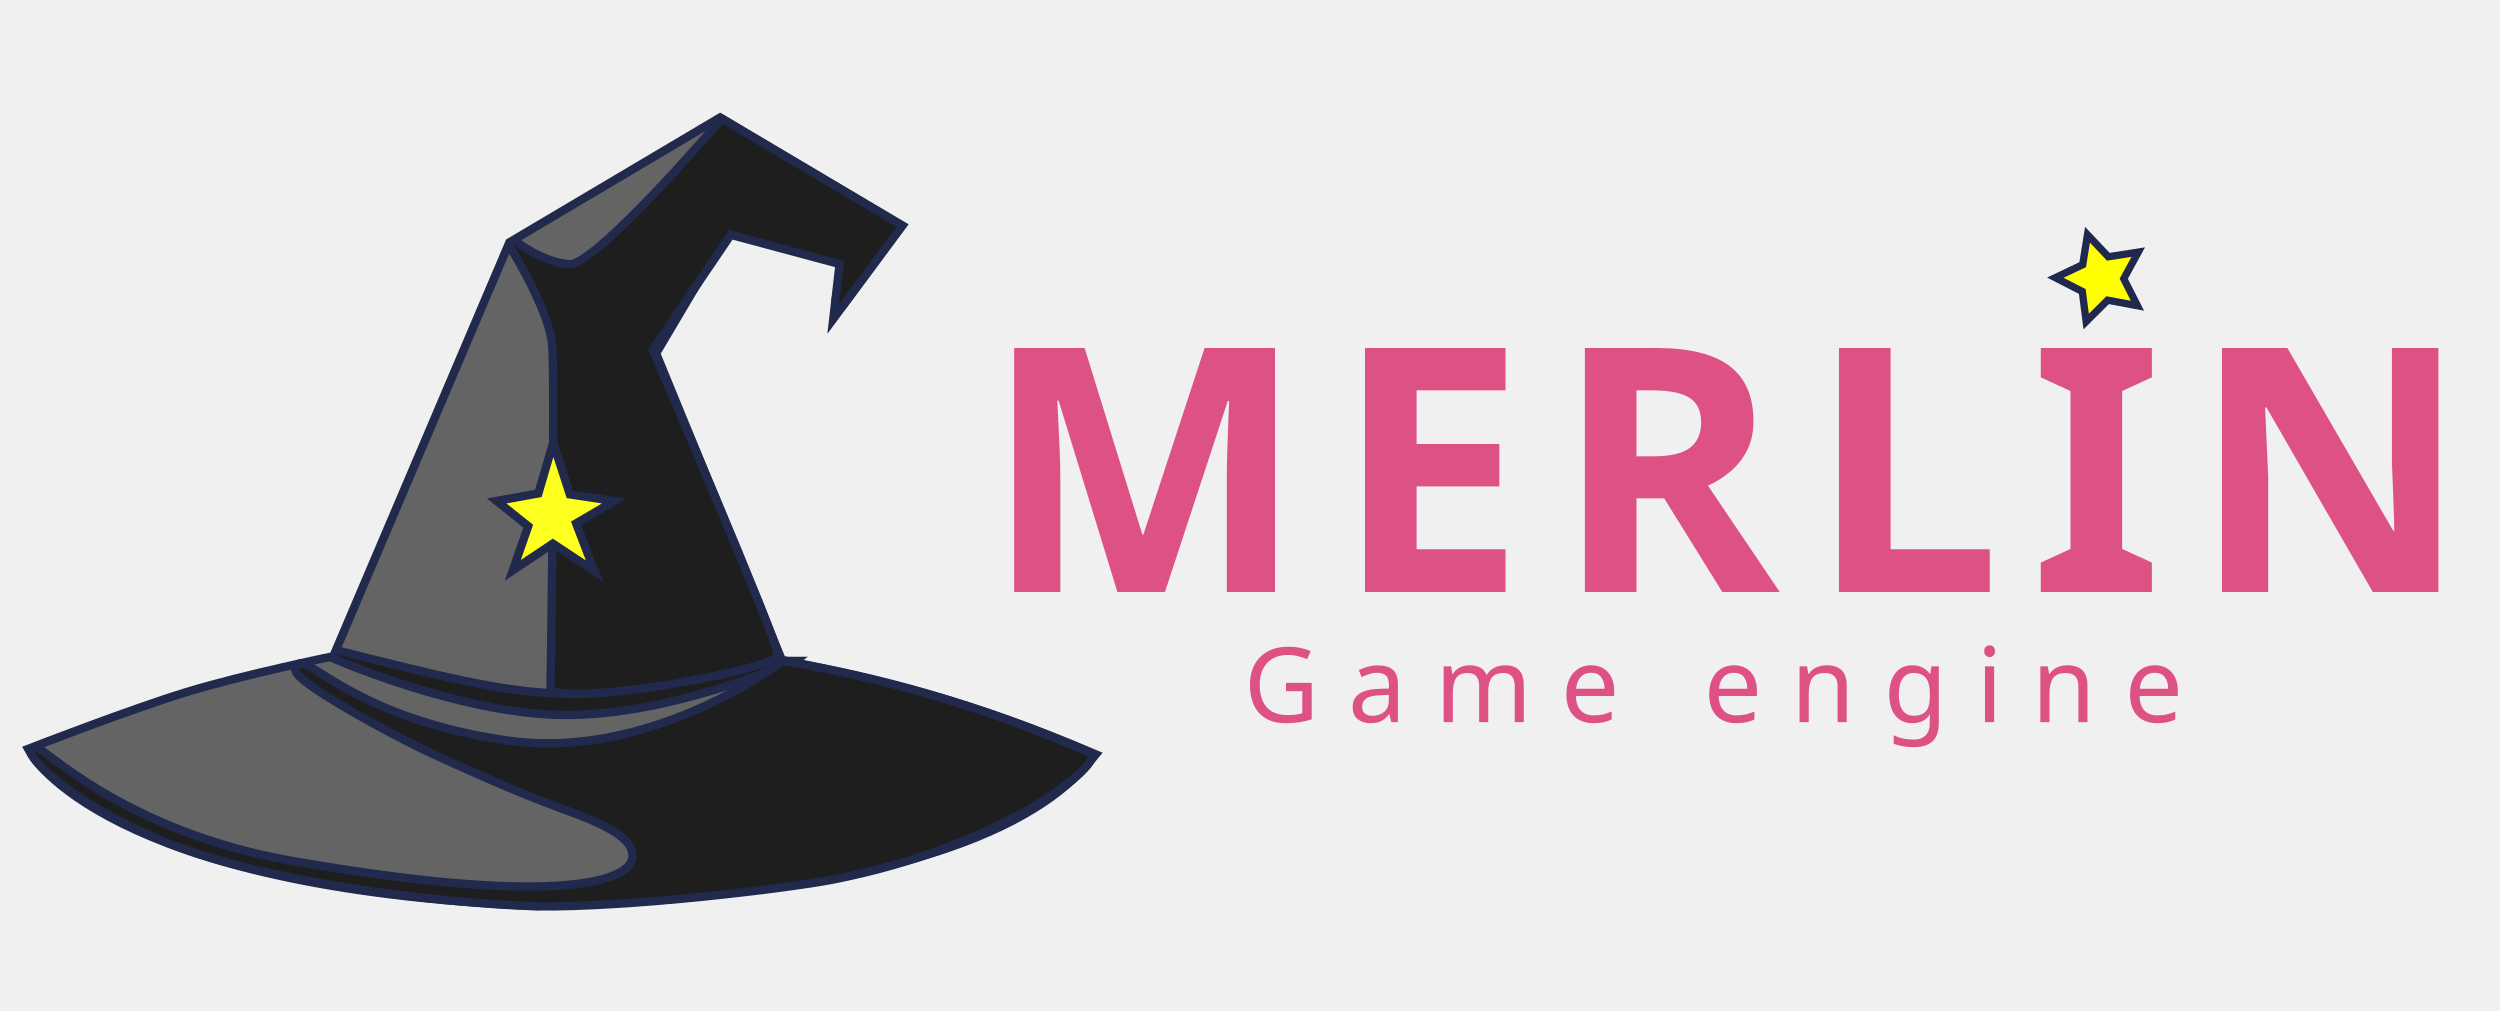
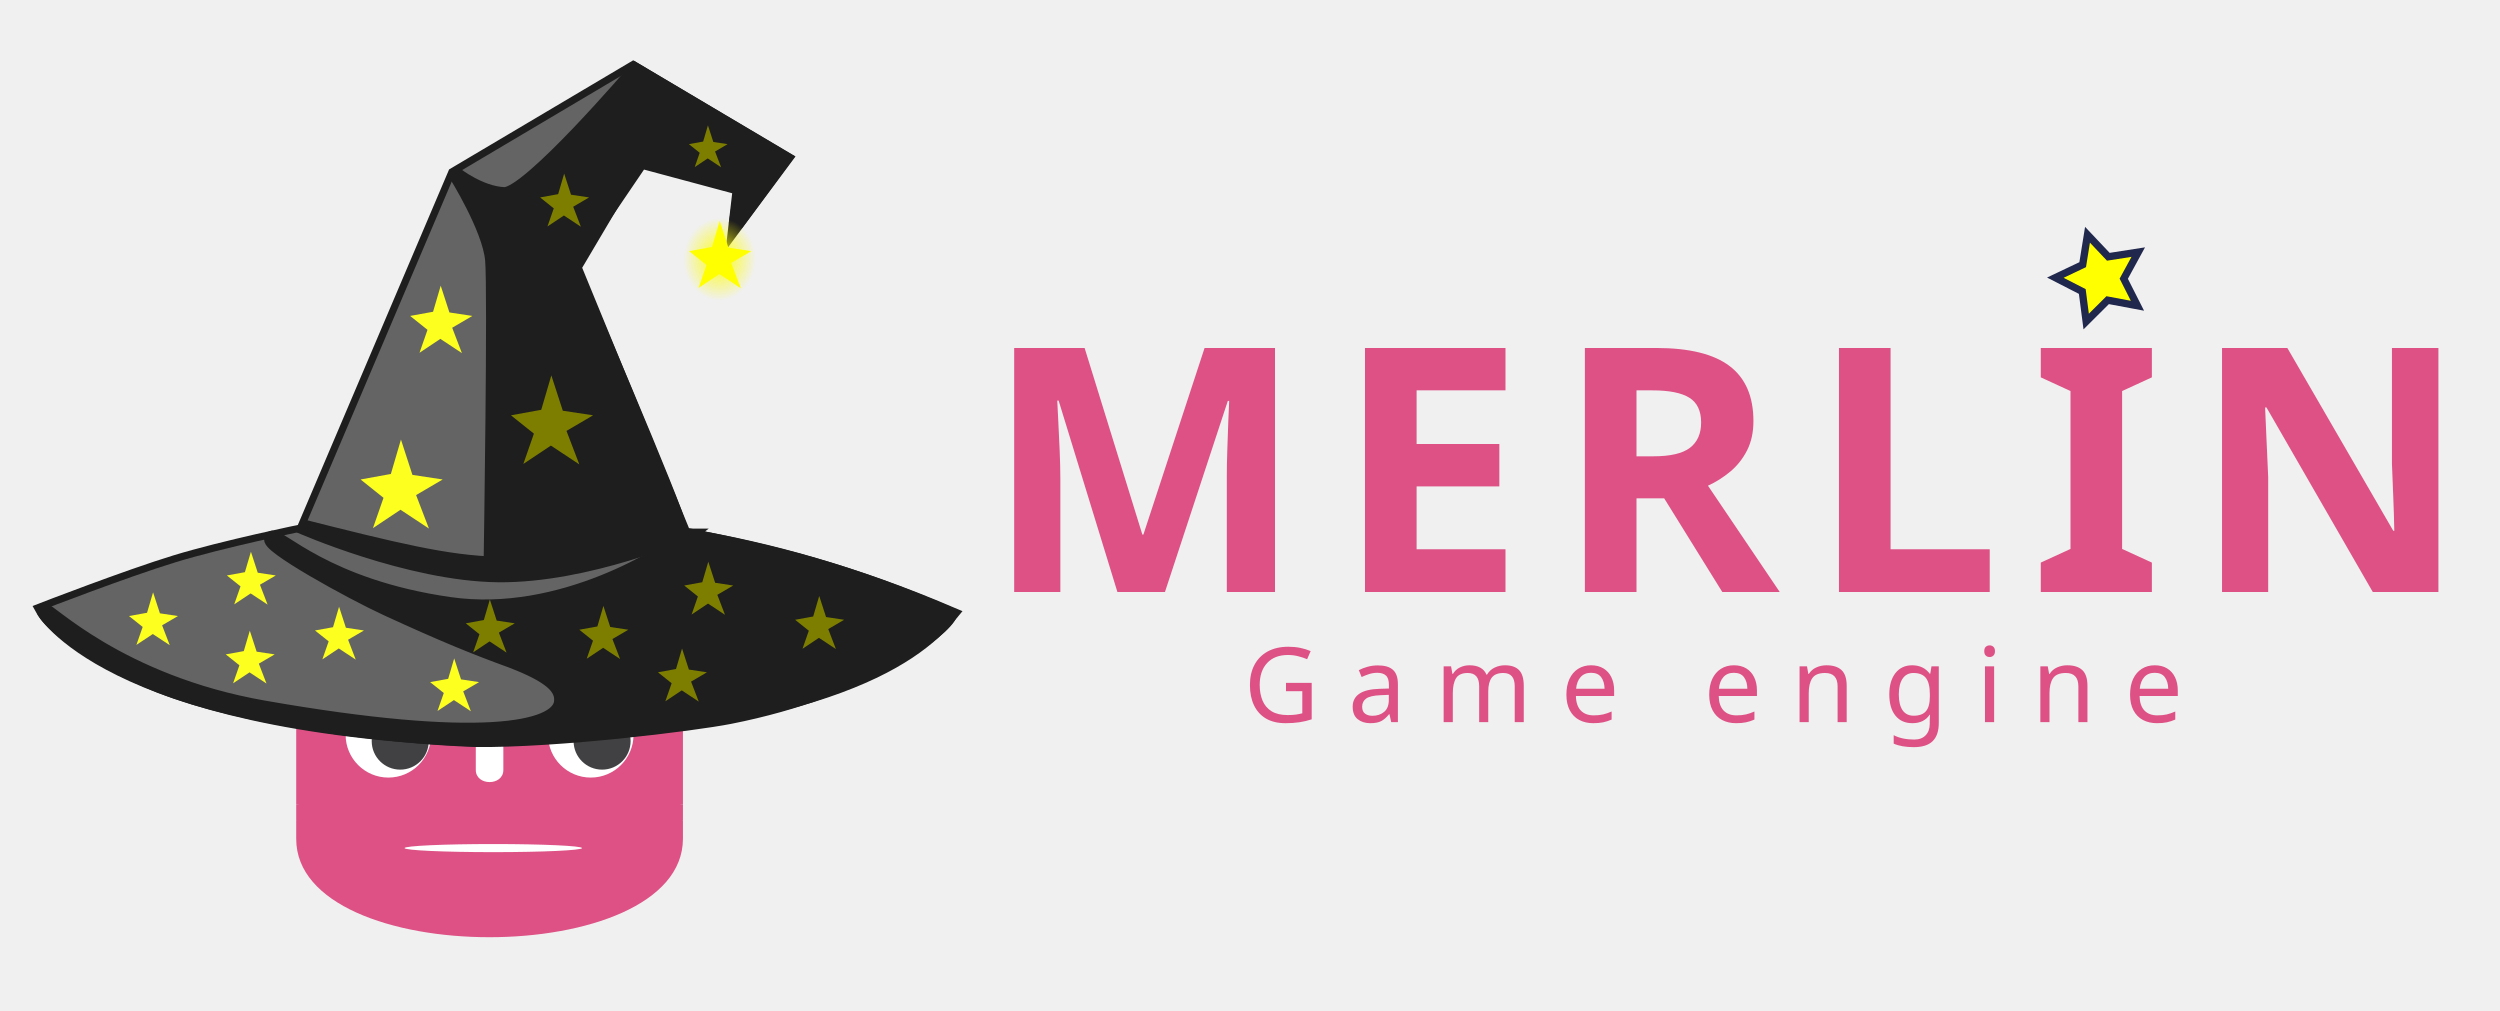
- <svg xmlns="http://www.w3.org/2000/svg" width="1024" height="414">
-   <g stroke="#21294d" stroke-linecap="round" stroke-width="6" paint-order="stroke fill markers">
-     <path fill="#646464" d="m 583.675,312.663 42.734,11.901 -2.339,15.91 20.205,-27.383 -63.035,-37.482 -74.379,44.087 -63.29,148.759 c 0,0 -32.997,6.762 -53.283,12.983 -20.285,6.221 -55.176,19.744 -55.176,19.744 0,0 26.258,47.928 180.674,54.094 140.622,-4.079 182.149,-32.884 197.898,-52.302 -41.148,-17.503 -72.307,-25.516 -111.348,-33.167 L 556.628,358.373 Z" transform="translate(-368.605 -264.505)scale(1.14158)" />
-     <path fill="#1e1e1e" d="m 442.151,466.19 c 0,0 45.54,20.162 82.834,20.544 37.294,0.383 79.178,-17.978 79.178,-17.978 -76.096,18.85 -82.411,17.469 -162.012,-2.566 z" transform="translate(-368.605 -264.505)scale(1.14158)" />
-     <path fill="#1e1e1e" d="m 582.169,276.167 c 0,0 -44.562,52.212 -54.698,51.829 -10.136,-0.383 -20.273,-8.415 -20.273,-8.415 0,0 14.153,22.568 15.3,35.764 1.148,13.196 -0.574,123.166 -0.574,123.166 18.506,3.403 77.674,-8.863 78.372,-12.145 0.709,-3.331 -44.903,-109.299 -44.903,-109.299 l 29.07,-42.84 41.31,11.093 -1.769,15.396 20.512,-27.636 z" transform="translate(-368.605 -264.505)scale(1.14158)" />
-     <path fill="#fdff1e" d="m 504.608,412.338 12.623,-2.295 4.208,-14.344 4.781,14.726 12.623,1.913 -11.093,6.503 5.355,13.961 -11.858,-7.841 -11.475,7.65 4.399,-12.623 z" transform="translate(-368.605 -264.505)scale(1.14158)" />
-     <path fill="#1e1e1e" d="m 603.96,470.348 c -8.94,6.92 -52.296,35.265 -99.263,28.535 -51.844,-7.429 -71.144,-29.243 -74.193,-27.588 -3.218,2.542 33.204,22.644 48.093,29.481 23.716,10.891 36.004,15.904 51.781,21.657 16.338,6.261 21.575,11.156 20.84,17.291 -1.362,11.368 -34.398,17.985 -123.901,2.313 -60.879,-10.66 -90.496,-41.831 -91.799,-40.585 0.289,2.259 13.102,16.524 45.271,30.181 35.458,15.053 98.646,22.544 134.862,23.778 33.458,0.406 90.592,-6.582 105.889,-9.602 57.476,-11.344 90.082,-36.723 91.689,-42.734 -40.107,-17.42 -75.551,-27.002 -109.27,-32.727 z" transform="translate(-368.605 -264.505)scale(1.14158)" />
+ <svg xmlns="http://www.w3.org/2000/svg" xmlns:xlink="http://www.w3.org/1999/xlink" width="1024" height="414" version="1.1" id="svg6">
+   <defs id="defs6">
+     <radialGradient xlink:href="#linearGradient16" id="radialGradient17" cx="744.249" cy="340.676" fx="744.249" fy="340.676" r="59.608" gradientTransform="matrix(0.9622533,0.03774634,-0.04319956,1.10127,47.05266,-65.28305)" gradientUnits="userSpaceOnUse" />
+     <linearGradient id="linearGradient16">
+       <stop style="stop-color:#fefd22;stop-opacity:1;" offset="0" id="stop16" />
+       <stop style="stop-color:#ffff00;stop-opacity:0;" offset="0.671" id="stop17" />
+     </linearGradient>
+   </defs>
+   <text xml:space="preserve" x="402.817" y="242.481" fill="#dd5185" stroke-linecap="round" stroke-width="8.75" font-family="Inter Alia" font-size="140.006" font-weight="900" letter-spacing="11.667" paint-order="stroke fill markers" style="-inkscape-font-specification:&quot;Inter Alia Heavy&quot;" id="text5">
+     <tspan x="402.817" y="242.481" id="tspan5">MERLIN</tspan>
+   </text>
+   <text xml:space="preserve" x="509.362" y="295.798" fill="#dd5185" stroke-linecap="round" stroke-width="8.75" font-family="Inter Alia" font-size="42.667" font-weight="200" letter-spacing="11.667" paint-order="stroke fill markers" style="-inkscape-font-specification:&quot;Inter Alia Ultra-Light&quot;" id="text6">
+     <tspan x="509.362" y="295.798" id="tspan6">Game engine</tspan>
+   </text>
+   <path fill="#ff0" stroke="#21284d" stroke-linecap="round" stroke-width="6" d="m 687.74,774.185 -9.987,-1.869 -7.202,7.167 -1.308,-10.076 -9.042,-4.634 9.178,-4.358 1.614,-10.031 6.981,7.382 10.039,-1.565 -4.864,8.92 z" paint-order="stroke fill markers" transform="translate(185.045 -650.988)" id="path6" />
+   <g id="g17" transform="matrix(0.3839029,0,0,0.3839029,8.059196,9.676482)">
+     <g fill="#ffffff" id="g4" transform="matrix(0.5068996,0,0,0.5068996,241.8174,492.1702)">
+       <path d="m 105,673 v 33 q 407,354 814,0 v -33 z" id="path1" style="fill:#dd5185;fill-opacity:1" />
+       <path fill="#478cbf" d="m 105,673 152,14 q 12,1 15,14 l 4,67 132,10 8,-61 q 2,-11 15,-15 h 162 q 13,4 15,15 l 8,61 132,-10 4,-67 q 3,-13 15,-14 L 919,673 V 427 q 30,-39 56,-81 -35,-59 -83,-108 -43,20 -82,47 -40,-37 -88,-64 7,-51 8,-102 -59,-28 -123,-42 -26,43 -46,89 -49,-7 -98,0 -20,-46 -46,-89 -64,14 -123,42 1,51 8,102 -48,27 -88,64 -39,-27 -82,-47 -48,49 -83,108 26,42 56,81 z m 0,33 v 39 c 0,276 813,276 814,0 v -39 l -134,12 -5,69 q -2,10 -14,13 l -162,11 q -12,0 -16,-11 L 578,735 H 446 l -10,65 q -4,11 -16,11 L 258,800 q -12,-3 -14,-13 l -5,-69 z" id="path2" style="fill:#dd5185;fill-opacity:1" />
+       <path d="m 483,600 c 0,34 58,34 58,0 v -86 c 0,-34 -58,-34 -58,0 z" id="path3" />
+       <circle cx="725" cy="526" r="90" id="circle3" />
+       <circle cx="299" cy="526" r="90" id="circle4" />
+     </g>
+     <g fill="#414042" id="g6" transform="matrix(0.5068996,0,0,0.5068996,251.4674,493.7002)">
+       <circle cx="304.866" cy="536.269" r="60" id="circle5" />
+       <circle cx="729.806" cy="536.269" r="60" id="circle6" />
+     </g>
+     <ellipse style="fill:#ffffff;fill-opacity:1;stroke-width:11.96;stroke-linecap:round;paint-order:stroke fill markers" id="path7" cx="505.32" cy="879.654" rx="94.665" ry="4.328" />
+     <g stroke="#21294d" stroke-linecap="round" stroke-width="6" paint-order="stroke fill markers" id="g5" transform="translate(-1.66084,-86.57648)" style="stroke:#1e1e1e;stroke-opacity:1">
+       <path fill="#646464" d="m 583.675,312.663 42.734,11.901 -2.339,15.91 20.205,-27.383 -63.035,-37.482 -74.379,44.087 -63.29,148.759 c 0,0 -32.997,6.762 -53.283,12.983 -20.285,6.221 -55.176,19.744 -55.176,19.744 0,0 26.258,47.928 180.674,54.094 140.622,-4.079 182.149,-32.884 197.898,-52.302 -41.148,-17.503 -72.307,-25.516 -111.348,-33.167 L 556.628,358.373 Z" transform="matrix(2.55921,0,0,2.55921,-831.258,-570.71)" id="path1-4" style="stroke:#1e1e1e;stroke-opacity:1" />
+       <path fill="#1e1e1e" d="m 442.151,466.19 c 0,0 45.54,20.162 82.834,20.544 37.294,0.383 79.178,-17.978 79.178,-17.978 -76.096,18.85 -82.411,17.469 -162.012,-2.566 z" transform="matrix(2.55921,0,0,2.55921,-831.258,-570.71)" id="path2-5" style="stroke:#1e1e1e;stroke-opacity:1" />
+       <path fill="#1e1e1e" d="m 582.169,276.167 c 0,0 -44.562,52.212 -54.698,51.829 -10.136,-0.383 -20.273,-8.415 -20.273,-8.415 0,0 14.153,22.568 15.3,35.764 1.148,13.196 -0.574,123.166 -0.574,123.166 18.506,3.403 77.674,-8.863 78.372,-12.145 0.709,-3.331 -44.903,-109.299 -44.903,-109.299 l 29.07,-42.84 41.31,11.093 -1.769,15.396 20.512,-27.636 z" transform="matrix(2.55921,0,0,2.55921,-831.258,-570.71)" id="path3-7" style="stroke:#1e1e1e;stroke-opacity:1" />
+       <path fill="#1e1e1e" d="m 603.96,470.348 c -8.94,6.92 -52.296,35.265 -99.263,28.535 -51.844,-7.429 -71.144,-29.243 -74.193,-27.588 -3.218,2.542 33.204,22.644 48.093,29.481 23.716,10.891 36.004,15.904 51.781,21.657 16.338,6.261 21.575,11.156 20.84,17.291 -1.362,11.368 -34.398,17.985 -123.901,2.313 -60.879,-10.66 -90.496,-41.831 -91.799,-40.585 0.289,2.259 13.102,16.524 45.271,30.181 35.458,15.053 98.646,22.544 134.862,23.778 33.458,0.406 90.592,-6.582 105.889,-9.602 57.476,-11.344 90.082,-36.723 91.689,-42.734 -40.107,-17.42 -75.551,-27.002 -109.27,-32.727 z" transform="matrix(2.55921,0,0,2.55921,-831.258,-570.71)" id="path5" style="stroke:#1e1e1e;stroke-opacity:1" />
+       <path fill="#fdff1e" d="m 365.388,572.937 32.304,-5.873 10.768,-36.709 12.236,37.688 32.304,4.895 -28.388,16.641 13.705,35.73 -30.346,-20.068 -29.367,19.578 11.257,-32.304 z" id="path4" style="stroke:none;stroke-width:15.355;stroke-opacity:1" />
+       <path fill="#fdff1e" d="m 418.238,398.448 24.482,-4.451 8.161,-27.821 9.274,28.563 24.482,3.709 -21.515,12.612 10.386,27.079 -22.998,-15.209 -22.257,14.838 8.532,-24.482 z" id="path4-00" style="stroke:none;stroke-width:11.637;stroke-opacity:1" />
+       <path fill="#fdff1e" d="m 715.903,329.313 24.482,-4.451 8.161,-27.821 9.274,28.563 24.482,3.709 -21.515,12.612 10.386,27.079 -22.998,-15.209 -22.257,14.838 8.532,-24.482 z" id="path4-00-3" style="fill:#ffff00;stroke:url(#radialGradient17);stroke-width:45;stroke-linecap:butt;stroke-dasharray:none;stroke-opacity:1;paint-order:stroke fill markers" />
+       <path fill="#fdff1e" d="m 439.56,789.133 19.268,-3.489 6.423,-21.807 7.298,22.388 19.268,2.908 -16.932,9.886 8.174,21.225 -18.1,-11.921 -17.516,11.63 6.715,-19.19 z" id="path4-00-2" style="stroke:none;stroke-width:9.14;stroke-opacity:1" />
+       <path fill="#fdff1e" d="m 316.725,734.04 19.268,-3.489 6.423,-21.807 7.298,22.388 19.268,2.908 -16.932,9.886 8.174,21.225 -18.1,-11.921 -17.516,11.63 6.715,-19.19 z" id="path4-00-2-5" style="stroke:none;stroke-width:9.14;stroke-opacity:1" />
+       <path fill="#fdff1e" d="m 118.295,718.647 19.268,-3.489 6.423,-21.807 7.298,22.388 19.268,2.908 -16.932,9.886 8.174,21.225 -18.1,-11.921 -17.516,11.63 6.715,-19.19 z" id="path4-00-2-1" style="stroke:none;stroke-width:9.14;stroke-opacity:1" />
+       <path fill="#fdff1e" d="m 221.498,759.558 19.268,-3.489 6.423,-21.807 7.298,22.388 19.268,2.908 -16.932,9.886 8.174,21.225 -18.1,-11.921 -17.516,11.63 6.715,-19.19 z" id="path4-00-2-9" style="stroke:none;stroke-width:9.14;stroke-opacity:1" />
+       <path fill="#fdff1e" d="m 222.69,675.342 19.268,-3.489 6.423,-21.807 7.298,22.388 19.268,2.908 -16.932,9.886 8.174,21.225 -18.1,-11.921 -17.516,11.63 6.715,-19.19 z" id="path4-00-2-14" style="stroke:none;stroke-width:9.14;stroke-opacity:1" />
+       <path fill="#fdff1e" d="m 525.836,504.478 32.304,-5.873 10.768,-36.709 12.236,37.688 32.304,4.895 -28.388,16.641 13.705,35.73 -30.346,-20.068 -29.367,19.578 11.257,-32.304 z" id="path4-0" style="fill:#7d7e00;fill-opacity:1;stroke:none;stroke-width:15.355;stroke-opacity:1" />
+       <path fill="#fdff1e" d="m 715.676,215.163 15.224,-2.768 5.075,-17.3 5.767,17.761 15.224,2.307 -13.379,7.843 6.459,16.839 -14.301,-9.457 -13.84,9.227 5.305,-15.224 z" id="path4-0-8" style="fill:#7d7e00;fill-opacity:1;stroke:none;stroke-width:7.237;stroke-opacity:1" />
+       <path fill="#fdff1e" d="m 556.908,272.014 19.268,-3.503 6.423,-21.895 7.298,22.479 19.268,2.919 -16.932,9.926 8.174,21.311 -18.1,-11.969 -17.516,11.677 6.715,-19.268 z" id="path4-0-2" style="fill:#7d7e00;fill-opacity:1;stroke:none;stroke-width:9.159;stroke-opacity:1" />
+       <path fill="#fdff1e" d="m 710.685,686.079 19.268,-3.503 6.423,-21.895 7.298,22.479 19.268,2.919 -16.932,9.926 8.174,21.311 -18.1,-11.969 -17.516,11.677 6.715,-19.268 z" id="path4-0-2-3" style="fill:#7d7e00;fill-opacity:1;stroke:none;stroke-width:9.159;stroke-opacity:1" />
+       <path fill="#fdff1e" d="m 829.023,722.632 19.268,-3.503 6.423,-21.895 7.298,22.479 19.268,2.919 -16.932,9.926 8.174,21.311 -18.1,-11.969 -17.516,11.677 6.715,-19.268 z" id="path4-0-2-3-3" style="fill:#7d7e00;fill-opacity:1;stroke:none;stroke-width:9.159;stroke-opacity:1" />
+       <path fill="#fdff1e" d="m 682.666,778.673 19.268,-3.503 6.423,-21.895 7.298,22.479 19.268,2.919 -16.932,9.926 8.174,21.311 -18.1,-11.969 -17.516,11.677 6.715,-19.268 z" id="path4-0-2-3-0" style="fill:#7d7e00;fill-opacity:1;stroke:none;stroke-width:9.159;stroke-opacity:1" />
+       <path fill="#fdff1e" d="m 598.761,733.256 19.268,-3.503 6.423,-21.895 7.298,22.479 19.268,2.919 -16.932,9.926 8.174,21.311 -18.1,-11.969 -17.516,11.677 6.715,-19.268 z" id="path4-0-2-3-4" style="fill:#7d7e00;fill-opacity:1;stroke:none;stroke-width:9.159;stroke-opacity:1" />
+       <path fill="#fdff1e" d="m 477.616,726.419 19.268,-3.503 6.423,-21.895 7.298,22.479 19.268,2.919 -16.932,9.926 8.174,21.311 -18.1,-11.969 -17.516,11.677 6.715,-19.268 z" id="path4-0-2-3-4-7" style="fill:#7d7e00;fill-opacity:1;stroke:none;stroke-width:9.159;stroke-opacity:1" />
+     </g>
  </g>
-   <text xml:space="preserve" x="402.817" y="242.481" fill="#dd5185" stroke-linecap="round" stroke-width="8.75" font-family="Inter Alia" font-size="140.006" font-weight="900" letter-spacing="11.667" paint-order="stroke fill markers" style="-inkscape-font-specification:&quot;Inter Alia Heavy&quot;">
-     <tspan x="402.817" y="242.481">MERLIN</tspan>
-   </text>
-   <text xml:space="preserve" x="509.362" y="295.798" fill="#dd5185" stroke-linecap="round" stroke-width="8.75" font-family="Inter Alia" font-size="42.667" font-weight="200" letter-spacing="11.667" paint-order="stroke fill markers" style="-inkscape-font-specification:&quot;Inter Alia Ultra-Light&quot;">
-     <tspan x="509.362" y="295.798">Game engine</tspan>
-   </text>
-   <path fill="#ff0" stroke="#21284d" stroke-linecap="round" stroke-width="6" d="m 687.74,774.185 -9.987,-1.869 -7.202,7.167 -1.308,-10.076 -9.042,-4.634 9.178,-4.358 1.614,-10.031 6.981,7.382 10.039,-1.565 -4.864,8.92 z" paint-order="stroke fill markers" transform="translate(185.045 -650.988)" />
</svg>
